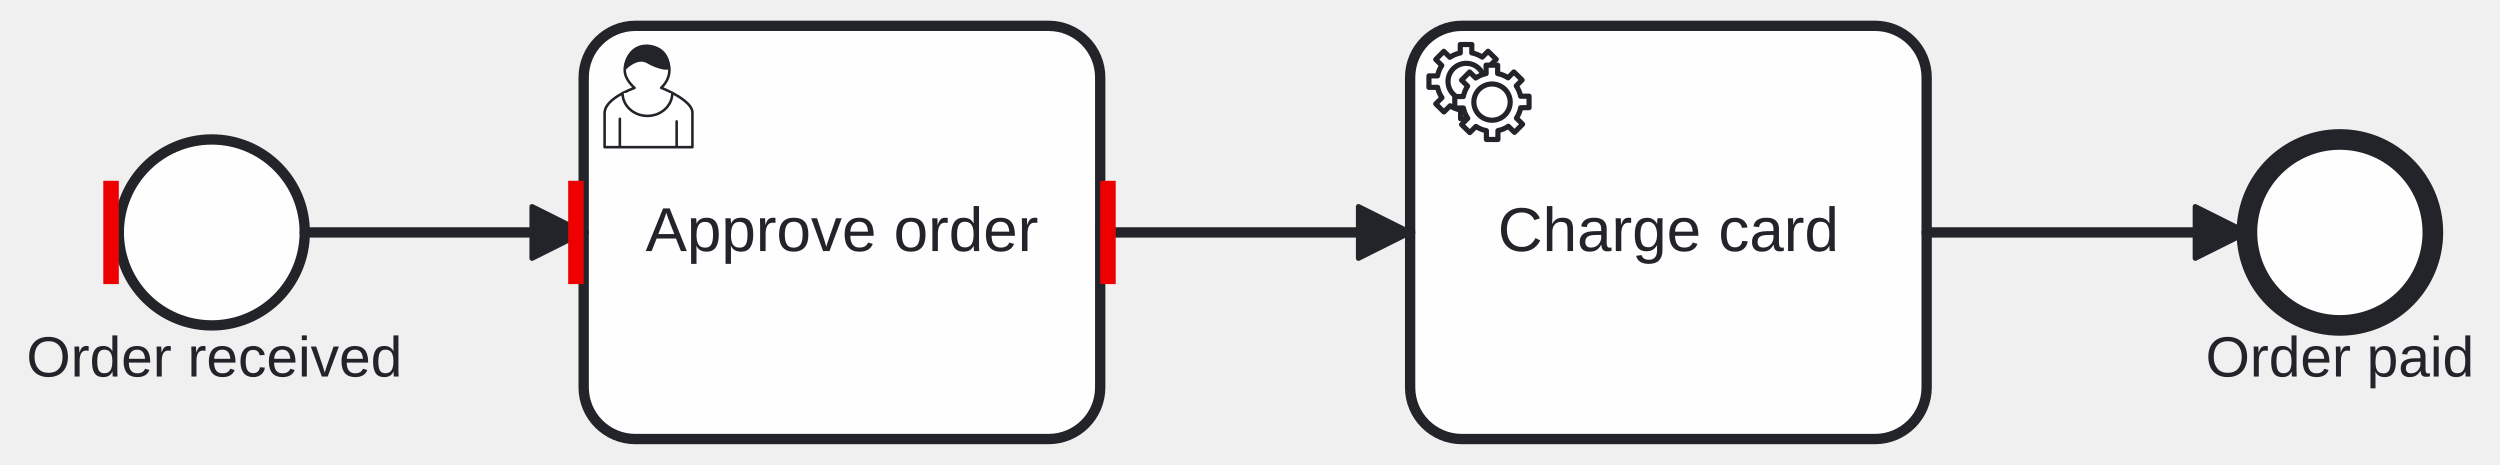
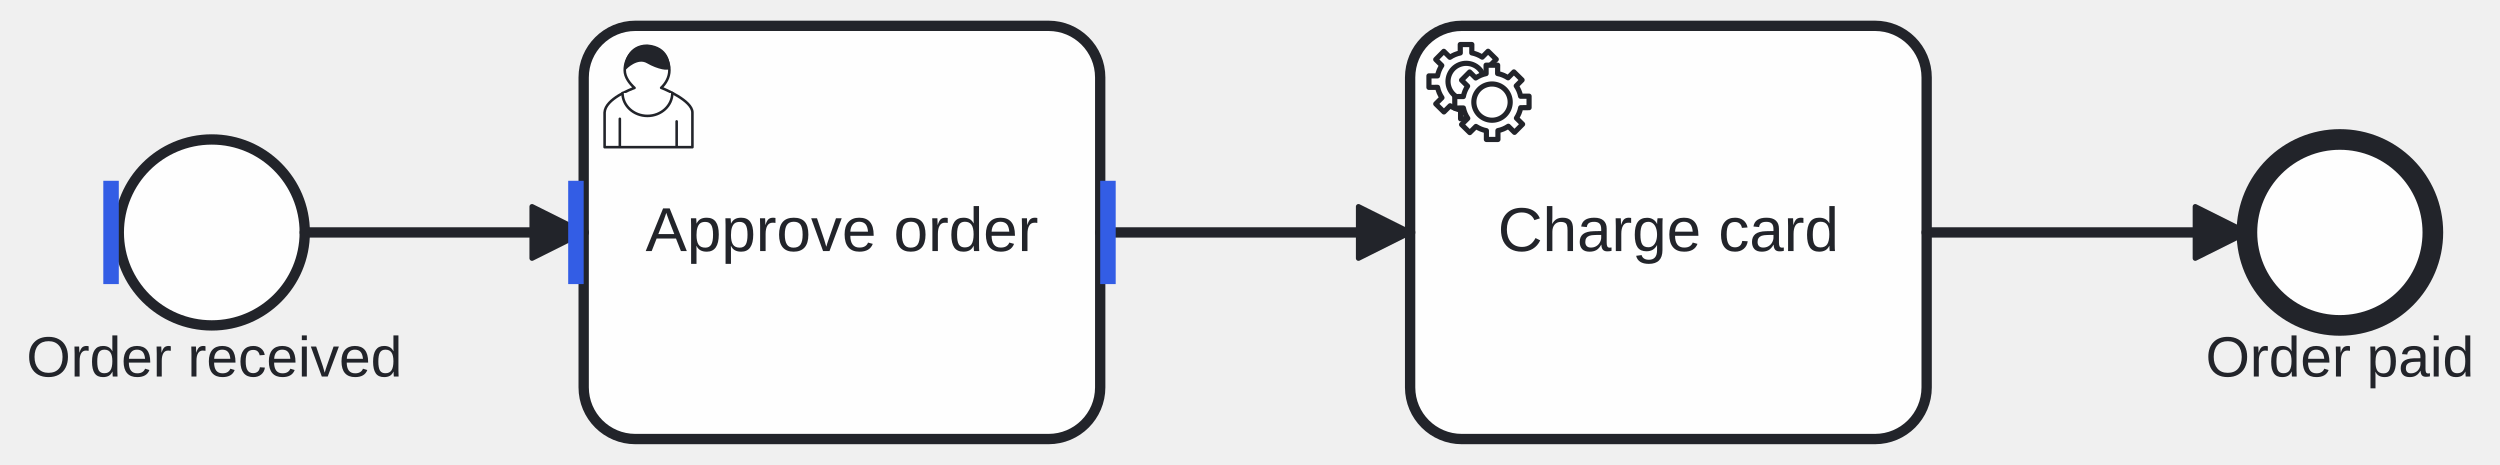
<svg xmlns="http://www.w3.org/2000/svg" width="484" height="90" viewBox="137 75 484 90" version="1.1">
  <g class="djs-group">
    <g class="djs-element djs-shape" data-element-id="startEvent_orderReceived" style="display: block;" transform="matrix(1 0 0 1 160 102)">
      <g class="djs-visual">
        <circle cx="18" cy="18" r="18" style="stroke-linecap: round; stroke-linejoin: round; stroke: rgb(34, 36, 42); stroke-width: 2px; fill: white; fill-opacity: 0.95;" />
      </g>
      <rect class="djs-hit djs-hit-all" x="0" y="0" width="36" height="36" style="fill: none; stroke-opacity: 0; stroke: white; stroke-width: 15px;" />
    </g>
  </g>
  <g class="djs-group">
    <g class="djs-element djs-shape" data-element-id="startEvent_orderReceived_label" style="display: block;" transform="matrix(1 0 0 1 142 138)">
      <g class="djs-visual">
        <text lineHeight="1.2" class="djs-label" style="font-family: Arial, sans-serif; font-size: 11px; font-weight: normal; fill: rgb(34, 36, 42);">
          <tspan x="0.124" y="9.9">Order received</tspan>
        </text>
      </g>
      <rect class="djs-hit djs-hit-all" x="0" y="0" width="73" height="14" style="fill: none; stroke-opacity: 0; stroke: white; stroke-width: 15px;" />
    </g>
  </g>
  <g class="djs-group">
    <g class="djs-element djs-shape" data-element-id="userTask_approveOrder" style="display: block;" transform="matrix(1 0 0 1 250 80)">
      <g class="djs-visual">
        <rect x="0" y="0" width="100" height="80" rx="10" ry="10" style="stroke-linecap: round; stroke-linejoin: round; stroke: rgb(34, 36, 42); stroke-width: 2px; fill: white; fill-opacity: 0.95;" />
        <text lineHeight="1.2" class="djs-label" style="font-family: Arial, sans-serif; font-size: 12px; font-weight: normal; fill: rgb(34, 36, 42);">
          <tspan x="11.979" y="43.6">Approve order</tspan>
        </text>
        <path d="m 15,12 c 0.909,-0.845 1.594,-2.049 1.594,-3.385 0,-2.554 -1.805,-4.622 -4.357,-4.622 -2.552,0 -4.288,2.068 -4.288,4.622 0,1.348 0.974,2.562 1.896,3.405 -0.529,0.187 -5.669,2.097 -5.794,4.756 v 6.718 h 17 v -6.718 c 0,-2.298 -5.528,-4.595 -6.051,-4.776 zm -8,6 l 0,5.5 m 11,0 l 0,-5" style="fill: white; stroke-linecap: round; stroke-linejoin: round; stroke: rgb(34, 36, 42); stroke-width: 0.5px;" />
        <path d="m 15,12 m 2.162,1.009 c 0,2.447 -2.158,4.431 -4.821,4.431 -2.665,0 -4.822,-1.981 -4.822,-4.431 " style="fill: white; stroke-linecap: round; stroke-linejoin: round; stroke: rgb(34, 36, 42); stroke-width: 0.5px;" />
        <path d="m 15,12 m -6.9,-3.80 c 0,0 2.251,-2.358 4.274,-1.177 2.024,1.181 4.221,1.537 4.124,0.965 -0.098,-0.57 -0.117,-3.791 -4.191,-4.136 -3.575,0.001 -4.208,3.367 -4.207,4.348 z" style="fill: rgb(34, 36, 42); stroke-linecap: round; stroke-linejoin: round; stroke: rgb(34, 36, 42); stroke-width: 0.5px;" />
      </g>
      <rect class="djs-hit djs-hit-all" x="0" y="0" width="100" height="80" style="fill: none; stroke-opacity: 0; stroke: white; stroke-width: 15px;" />
    </g>
  </g>
  <g class="djs-group">
    <g class="djs-element djs-shape" data-element-id="serviceTask_chargeCard" style="display: block;" transform="matrix(1 0 0 1 410 80)">
      <g class="djs-visual">
        <rect x="0" y="0" width="100" height="80" rx="10" ry="10" style="stroke-linecap: round; stroke-linejoin: round; stroke: rgb(34, 36, 42); stroke-width: 2px; fill: white; fill-opacity: 0.95;" />
        <text lineHeight="1.2" class="djs-label" style="font-family: Arial, sans-serif; font-size: 12px; font-weight: normal; fill: rgb(34, 36, 42);">
          <tspan x="16.982" y="43.6">Charge card</tspan>
        </text>
        <circle cx="5" cy="5" r="5" transform="translate(6, 6)" style="stroke-linecap: round; stroke-linejoin: round; stroke: none; stroke-width: 2px; fill: white;" />
        <path d="m 12,18 v -1.713 c 0.352,-0.07 0.704,-0.178 1.048,-0.321 0.344,-0.145 0.666,-0.321 0.966,-0.521 l 1.194,1.18 1.567,-1.577 -1.195,-1.18 c 0.403,-0.614 0.683,-1.299 0.825,-2.018 l 1.622,-0.01 v -2.22 l -1.637,0.01 c -0.073,-0.352 -0.178,-0.7 -0.324,-1.044 -0.145,-0.344 -0.321,-0.664 -0.523,-0.962 l 1.131,-1.136 -1.583,-1.563 -1.13,1.136 c -0.614,-0.401 -1.303,-0.681 -2.023,-0.822 l 0.009,-1.619 h -2.241 l 0.004,1.631 c -0.354,0.074 -0.705,0.18 -1.05,0.324 -0.344,0.144 -0.665,0.321 -0.964,0.52 l -1.17,-1.158 -1.567,1.579 1.168,1.157 c -0.403,0.613 -0.683,1.298 -0.825,2.017 l -1.659,0.003 v 2.222 l 1.672,-0.006 c 0.073,0.351 0.18,0.702 0.324,1.045 0.145,0.344 0.321,0.664 0.523,0.961 l -1.199,1.197 1.584,1.56 1.196,-1.193 c 0.614,0.403 1.303,0.682 2.023,0.823 l 7.19e-4,1.699 h 2.227 z m 0.221,-3.996 c -1.789,0.75 -3.858,-0.093 -4.61,-1.874 -0.752,-1.783 0.091,-3.846 1.88,-4.596 1.788,-0.749 3.857,0.093 4.609,1.874 0.752,1.782 -0.091,3.846 -1.88,4.596 z" style="fill: white; stroke-linecap: round; stroke-linejoin: round; stroke: rgb(34, 36, 42); stroke-width: 1px;" />
        <circle cx="5" cy="5" r="5" transform="translate(11, 10)" style="stroke-linecap: round; stroke-linejoin: round; stroke: none; stroke-width: 2px; fill: white;" />
        <path d="m 17,22 v -1.713 c 0.352,-0.07 0.704,-0.178 1.048,-0.321 0.344,-0.145 0.666,-0.321 0.966,-0.521 l 1.194,1.18 1.567,-1.577 -1.195,-1.18 c 0.403,-0.614 0.683,-1.299 0.825,-2.018 l 1.622,-0.01 v -2.22 l -1.637,0.01 c -0.073,-0.352 -0.178,-0.7 -0.324,-1.044 -0.145,-0.344 -0.321,-0.664 -0.523,-0.962 l 1.131,-1.136 -1.583,-1.563 -1.13,1.136 c -0.614,-0.401 -1.303,-0.681 -2.023,-0.822 l 0.009,-1.619 h -2.241 l 0.004,1.631 c -0.354,0.074 -0.705,0.18 -1.05,0.324 -0.344,0.144 -0.665,0.321 -0.964,0.52 l -1.17,-1.158 -1.567,1.579 1.168,1.157 c -0.403,0.613 -0.683,1.298 -0.825,2.017 l -1.659,0.003 v 2.222 l 1.672,-0.006 c 0.073,0.351 0.18,0.702 0.324,1.045 0.145,0.344 0.321,0.664 0.523,0.961 l -1.199,1.197 1.584,1.56 1.196,-1.193 c 0.614,0.403 1.303,0.682 2.023,0.823 l 7.19e-4,1.699 h 2.227 z m 0.221,-3.996 c -1.789,0.75 -3.858,-0.093 -4.61,-1.874 -0.752,-1.783 0.091,-3.846 1.88,-4.596 1.788,-0.749 3.857,0.093 4.609,1.874 0.752,1.782 -0.091,3.846 -1.88,4.596 z" style="fill: white; stroke-linecap: round; stroke-linejoin: round; stroke: rgb(34, 36, 42); stroke-width: 1px;" />
      </g>
      <rect class="djs-hit djs-hit-all" x="0" y="0" width="100" height="80" style="fill: none; stroke-opacity: 0; stroke: white; stroke-width: 15px;" />
    </g>
  </g>
  <g class="djs-group">
    <g class="djs-element djs-shape" data-element-id="endEvent_orderPaid" style="display: block;" transform="matrix(1 0 0 1 572 102)">
      <g class="djs-visual">
        <circle cx="18" cy="18" r="18" style="stroke-linecap: round; stroke-linejoin: round; stroke: rgb(34, 36, 42); stroke-width: 4px; fill: white; fill-opacity: 0.95;" />
      </g>
      <rect class="djs-hit djs-hit-all" x="0" y="0" width="36" height="36" style="fill: none; stroke-opacity: 0; stroke: white; stroke-width: 15px;" />
    </g>
  </g>
  <g class="djs-group">
    <g class="djs-element djs-shape" data-element-id="endEvent_orderPaid_label" style="display: block;" transform="matrix(1 0 0 1 564 138)">
      <g class="djs-visual">
        <text lineHeight="1.2" class="djs-label" style="font-family: Arial, sans-serif; font-size: 11px; font-weight: normal; fill: rgb(34, 36, 42);">
          <tspan x="0.015" y="9.9">Order paid</tspan>
        </text>
      </g>
      <rect class="djs-hit djs-hit-all" x="0" y="0" width="52" height="14" style="fill: none; stroke-opacity: 0; stroke: white; stroke-width: 15px;" />
    </g>
  </g>
  <g class="djs-group">
    <g class="djs-element djs-connection" data-element-id="flow_orderReceived" style="display: block;">
      <g class="djs-visual">
        <defs>
-           <marker id="marker-7nsp9fl4f5bx0tzqc9a1p19hw" viewBox="0 0 20 20" refX="11" refY="10" markerWidth="10" markerHeight="10" orient="auto">
+           <marker id="marker-1woa69i2tmzokc47hwbeftkdh" viewBox="0 0 20 20" refX="11" refY="10" markerWidth="10" markerHeight="10" orient="auto">
            <path d="M 1 5 L 11 10 L 1 15 Z" style="stroke-linecap: round; stroke-linejoin: round; stroke: rgb(34, 36, 42); stroke-width: 1px; fill: rgb(34, 36, 42);" />
          </marker>
        </defs>
-         <path data-corner-radius="5" style="fill: none; stroke-linecap: round; stroke-linejoin: round; stroke: rgb(34, 36, 42); stroke-width: 2px; marker-end: url('#marker-7nsp9fl4f5bx0tzqc9a1p19hw');" d="M196,120L250,120" />
+         <path data-corner-radius="5" style="fill: none; stroke-linecap: round; stroke-linejoin: round; stroke: rgb(34, 36, 42); stroke-width: 2px; marker-end: url('#marker-1woa69i2tmzokc47hwbeftkdh');" d="M196,120L250,120" />
      </g>
      <path d="M196,120L250,120" class="djs-hit djs-hit-stroke" style="fill: none; stroke-opacity: 0; stroke: white; stroke-width: 15px;" />
    </g>
  </g>
  <g class="djs-group">
    <g class="djs-element djs-connection" data-element-id="flow_orderApproved" style="display: block;">
      <g class="djs-visual">
        <defs>
-           <marker id="marker-63t5lxvrcvv6yfx8is3qnbrkp" viewBox="0 0 20 20" refX="11" refY="10" markerWidth="10" markerHeight="10" orient="auto">
+           <marker id="marker-58wnmj0w8zmm2e92c34ctfbra" viewBox="0 0 20 20" refX="11" refY="10" markerWidth="10" markerHeight="10" orient="auto">
            <path d="M 1 5 L 11 10 L 1 15 Z" style="stroke-linecap: round; stroke-linejoin: round; stroke: rgb(34, 36, 42); stroke-width: 1px; fill: rgb(34, 36, 42);" />
          </marker>
        </defs>
-         <path data-corner-radius="5" style="fill: none; stroke-linecap: round; stroke-linejoin: round; stroke: rgb(34, 36, 42); stroke-width: 2px; marker-end: url('#marker-63t5lxvrcvv6yfx8is3qnbrkp');" d="M350,120L410,120" />
+         <path data-corner-radius="5" style="fill: none; stroke-linecap: round; stroke-linejoin: round; stroke: rgb(34, 36, 42); stroke-width: 2px; marker-end: url('#marker-58wnmj0w8zmm2e92c34ctfbra');" d="M350,120L410,120" />
      </g>
      <path d="M350,120L410,120" class="djs-hit djs-hit-stroke" style="fill: none; stroke-opacity: 0; stroke: white; stroke-width: 15px;" />
    </g>
  </g>
  <g class="djs-group">
    <g class="djs-element djs-connection" data-element-id="flow_cardCharged" style="display: block;">
      <g class="djs-visual">
        <defs>
-           <marker id="marker-4nhtw6otdcmy9aa8xg57d1fak" viewBox="0 0 20 20" refX="11" refY="10" markerWidth="10" markerHeight="10" orient="auto">
+           <marker id="marker-28e0t0neo0dc1kcngoddxhhgr" viewBox="0 0 20 20" refX="11" refY="10" markerWidth="10" markerHeight="10" orient="auto">
            <path d="M 1 5 L 11 10 L 1 15 Z" style="stroke-linecap: round; stroke-linejoin: round; stroke: rgb(34, 36, 42); stroke-width: 1px; fill: rgb(34, 36, 42);" />
          </marker>
        </defs>
-         <path data-corner-radius="5" style="fill: none; stroke-linecap: round; stroke-linejoin: round; stroke: rgb(34, 36, 42); stroke-width: 2px; marker-end: url('#marker-4nhtw6otdcmy9aa8xg57d1fak');" d="M510,120L572,120" />
+         <path data-corner-radius="5" style="fill: none; stroke-linecap: round; stroke-linejoin: round; stroke: rgb(34, 36, 42); stroke-width: 2px; marker-end: url('#marker-28e0t0neo0dc1kcngoddxhhgr');" d="M510,120L572,120" />
      </g>
      <path d="M510,120L572,120" class="djs-hit djs-hit-stroke" style="fill: none; stroke-opacity: 0; stroke: white; stroke-width: 15px;" />
    </g>
  </g>
-   <rect class="transaction-boundary" x="157" y="110" width="3" height="20" fill="#ee0000" />
-   <rect class="transaction-boundary" x="247" y="110" width="3" height="20" fill="#ee0000" />
-   <rect class="transaction-boundary" x="350" y="110" width="3" height="20" fill="#ee0000" />
+   <rect class="transaction-boundary" x="157" y="110" width="3" height="20" fill="rgb(51, 93, 229)" />
+   <rect class="transaction-boundary" x="247" y="110" width="3" height="20" fill="rgb(51, 93, 229)" />
+   <rect class="transaction-boundary" x="350" y="110" width="3" height="20" fill="rgb(51, 93, 229)" />
</svg>
